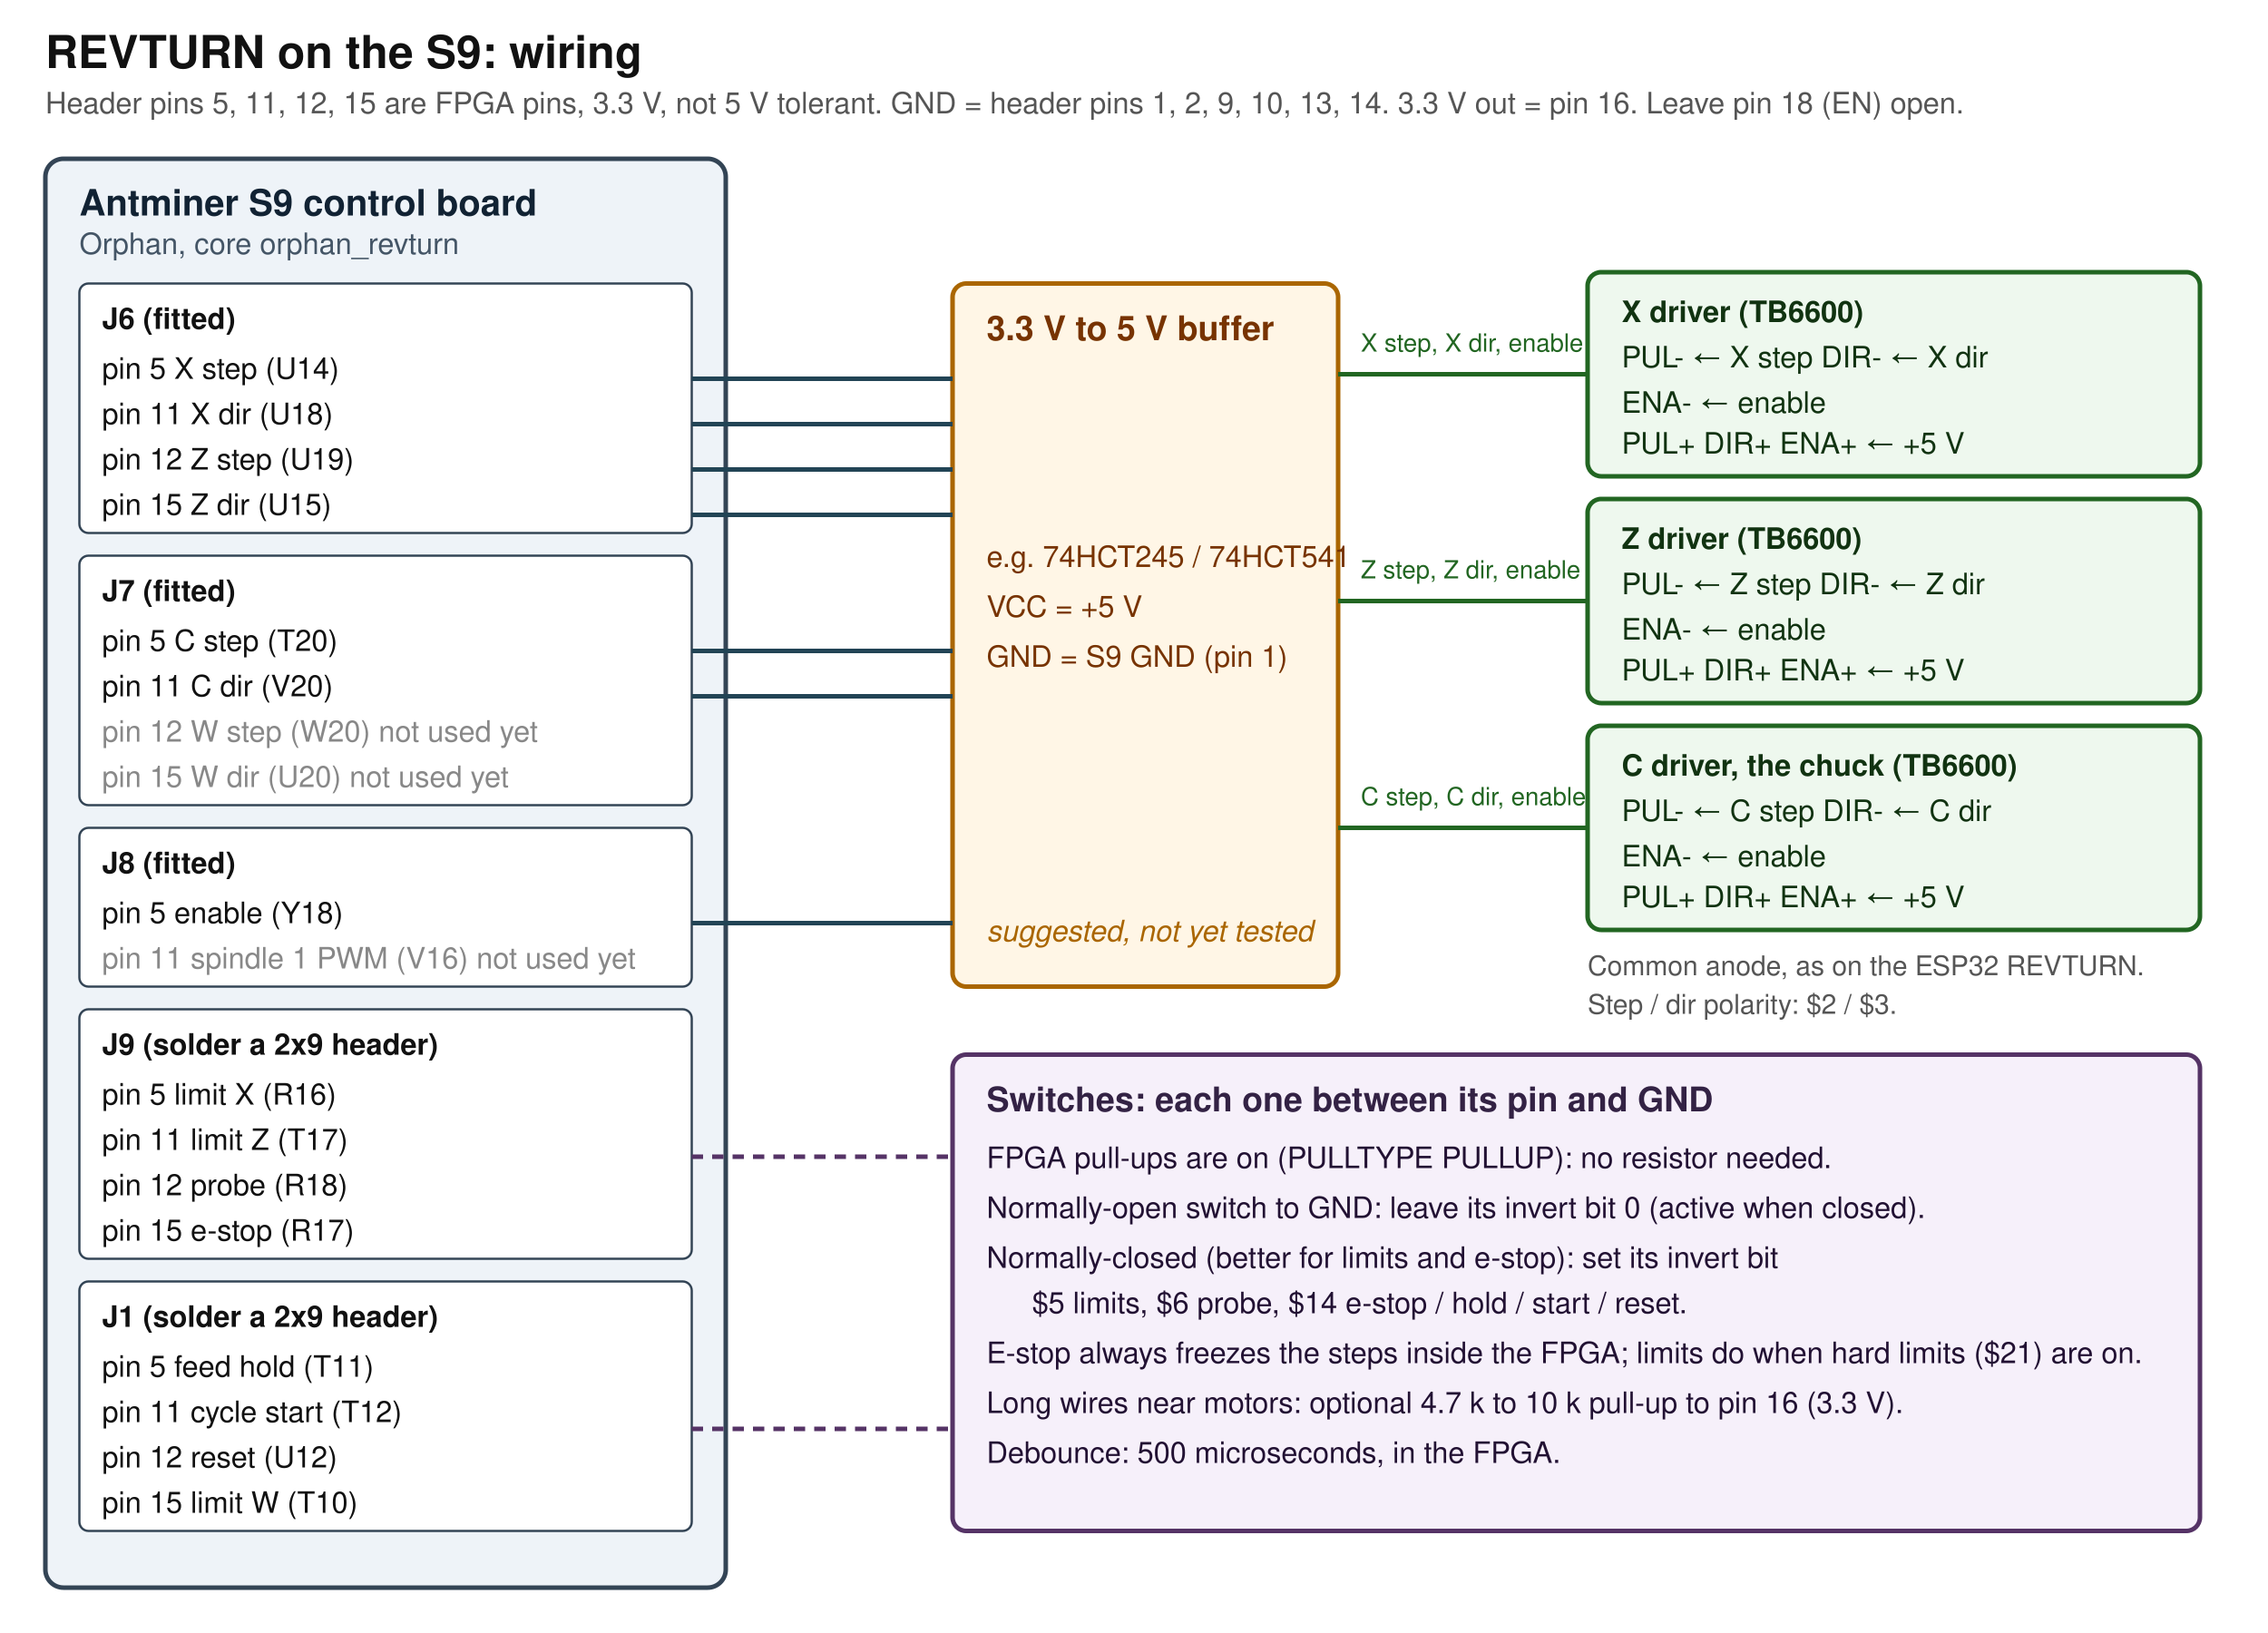
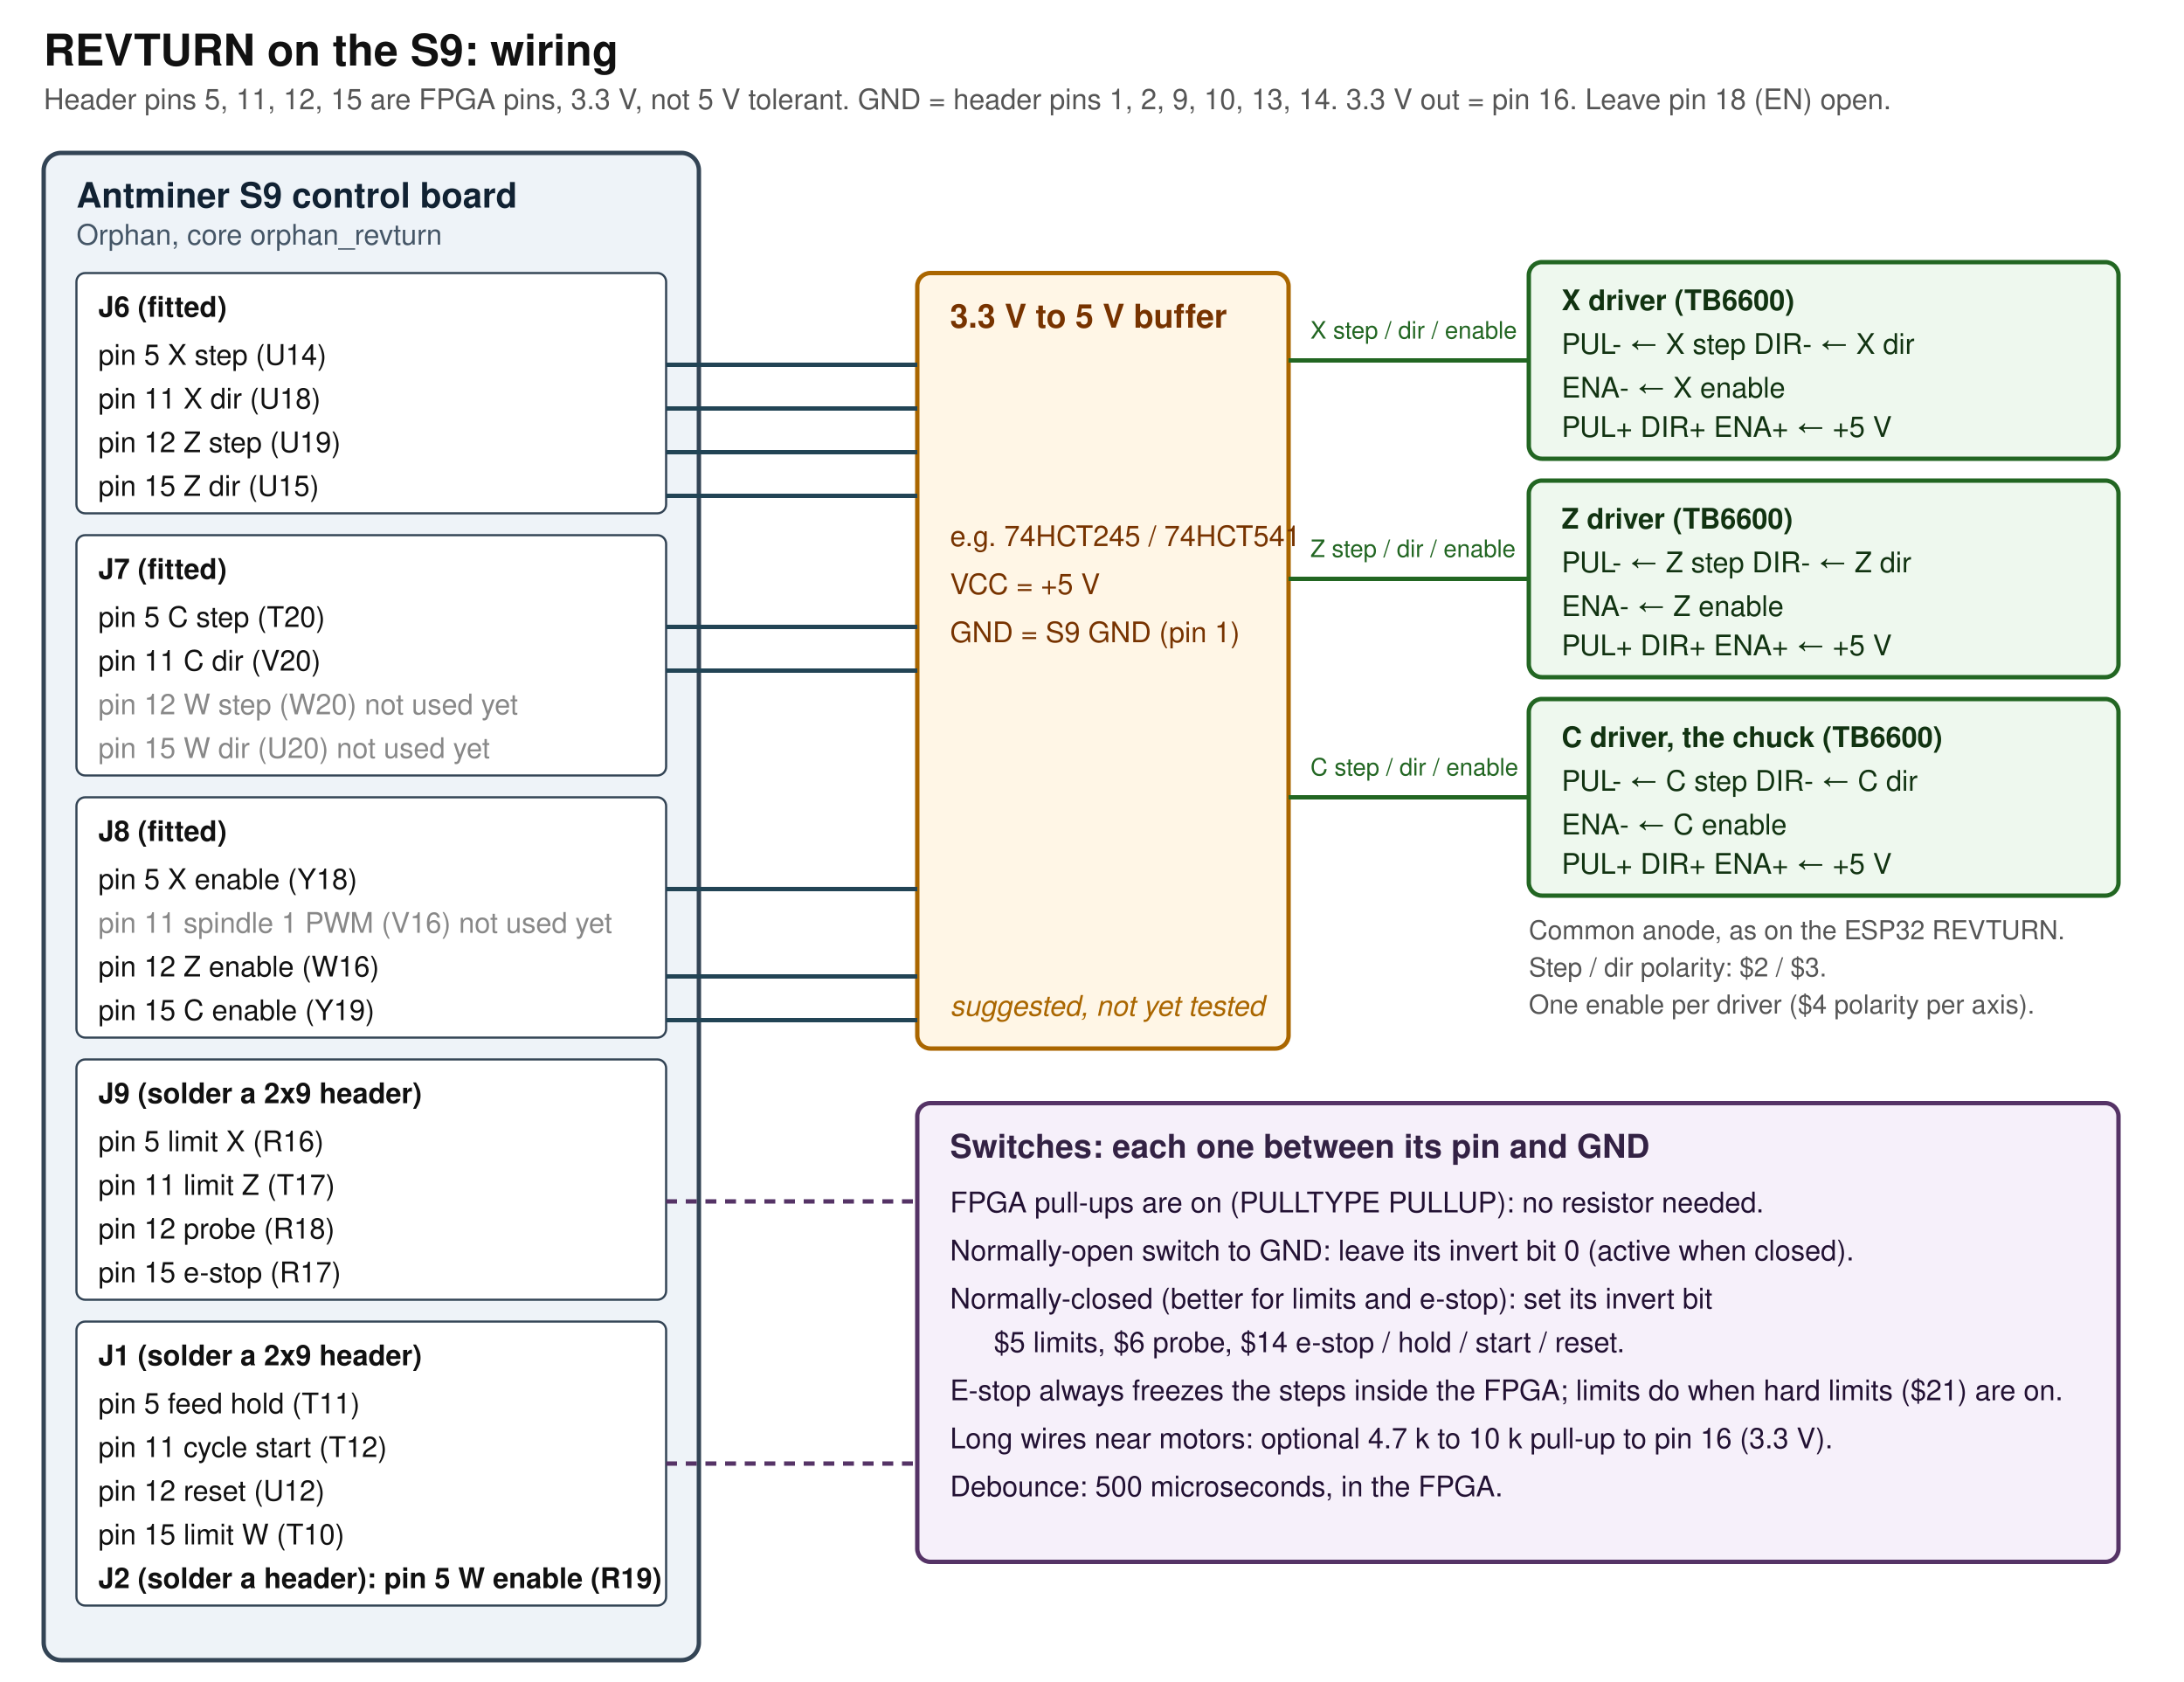
- <svg xmlns="http://www.w3.org/2000/svg" viewBox="0 0 1000 720" font-family="Segoe UI, Helvetica, Arial, sans-serif" font-size="13">
-   <rect width="1000" height="720" fill="#ffffff" />
+ <svg xmlns="http://www.w3.org/2000/svg" viewBox="0 0 1000 770" font-family="Segoe UI, Helvetica, Arial, sans-serif" font-size="13">
+   <rect width="1000" height="770" fill="#ffffff" />
  <text x="20" y="30" font-size="20" font-weight="bold" fill="#111">REVTURN on the S9: wiring</text>
  <text x="20" y="50" fill="#555">Header pins 5, 11, 12, 15 are FPGA pins, 3.3 V, not 5 V tolerant. GND = header pins 1, 2, 9, 10, 13, 14. 3.3 V out = pin 16. Leave pin 18 (EN) open.</text>
-   <rect x="20" y="70" width="300" height="630" rx="8" fill="#eef3f8" stroke="#345" stroke-width="2" />
+   <rect x="20" y="70" width="300" height="690" rx="8" fill="#eef3f8" stroke="#345" stroke-width="2" />
  <text x="35" y="95" font-size="16" font-weight="bold" fill="#123">Antminer S9 control board</text>
  <text x="35" y="112" fill="#456">Orphan, core orphan_revturn</text>
  <g fill="#fff" stroke="#345">
    <rect x="35" y="125" width="270" height="110" rx="4" />
    <rect x="35" y="245" width="270" height="110" rx="4" />
-     <rect x="35" y="365" width="270" height="70" rx="4" />
-     <rect x="35" y="445" width="270" height="110" rx="4" />
-     <rect x="35" y="565" width="270" height="110" rx="4" />
+     <rect x="35" y="365" width="270" height="110" rx="4" />
+     <rect x="35" y="485" width="270" height="110" rx="4" />
+     <rect x="35" y="605" width="270" height="130" rx="4" />
  </g>
  <g fill="#111">
    <text x="45" y="145" font-weight="bold">J6 (fitted)</text>
    <text x="45" y="167">pin 5   X step   (U14)</text>
    <text x="45" y="187">pin 11  X dir    (U18)</text>
    <text x="45" y="207">pin 12  Z step   (U19)</text>
    <text x="45" y="227">pin 15  Z dir    (U15)</text>
    <text x="45" y="265" font-weight="bold">J7 (fitted)</text>
    <text x="45" y="287">pin 5   C step   (T20)</text>
    <text x="45" y="307">pin 11  C dir    (V20)</text>
    <text x="45" y="327" fill="#888">pin 12  W step   (W20) not used yet</text>
    <text x="45" y="347" fill="#888">pin 15  W dir    (U20) not used yet</text>
    <text x="45" y="385" font-weight="bold">J8 (fitted)</text>
-     <text x="45" y="407">pin 5   enable   (Y18)</text>
+     <text x="45" y="407">pin 5   X enable (Y18)</text>
    <text x="45" y="427" fill="#888">pin 11  spindle 1 PWM (V16) not used yet</text>
-     <text x="45" y="465" font-weight="bold">J9 (solder a 2x9 header)</text>
-     <text x="45" y="487">pin 5   limit X  (R16)</text>
-     <text x="45" y="507">pin 11  limit Z  (T17)</text>
-     <text x="45" y="527">pin 12  probe    (R18)</text>
-     <text x="45" y="547">pin 15  e-stop   (R17)</text>
-     <text x="45" y="585" font-weight="bold">J1 (solder a 2x9 header)</text>
-     <text x="45" y="607">pin 5   feed hold   (T11)</text>
-     <text x="45" y="627">pin 11  cycle start (T12)</text>
-     <text x="45" y="647">pin 12  reset       (U12)</text>
-     <text x="45" y="667">pin 15  limit W     (T10)</text>
+     <text x="45" y="447">pin 12  Z enable (W16)</text>
+     <text x="45" y="467">pin 15  C enable (Y19)</text>
+     <text x="45" y="505" font-weight="bold">J9 (solder a 2x9 header)</text>
+     <text x="45" y="527">pin 5   limit X  (R16)</text>
+     <text x="45" y="547">pin 11  limit Z  (T17)</text>
+     <text x="45" y="567">pin 12  probe    (R18)</text>
+     <text x="45" y="587">pin 15  e-stop   (R17)</text>
+     <text x="45" y="625" font-weight="bold">J1 (solder a 2x9 header)</text>
+     <text x="45" y="647">pin 5   feed hold   (T11)</text>
+     <text x="45" y="667">pin 11  cycle start (T12)</text>
+     <text x="45" y="687">pin 12  reset       (U12)</text>
+     <text x="45" y="707">pin 15  limit W     (T10)</text>
+     <text x="45" y="727" font-weight="bold">J2 (solder a header): pin 5 W enable (R19)</text>
  </g>
-   <rect x="420" y="125" width="170" height="310" rx="6" fill="#fff6e6" stroke="#a60" stroke-width="2" />
+   <rect x="420" y="125" width="170" height="355" rx="6" fill="#fff6e6" stroke="#a60" stroke-width="2" />
  <text x="435" y="150" font-size="15" font-weight="bold" fill="#730">3.3 V to 5 V buffer</text>
  <text x="435" y="250" fill="#730">e.g. 74HCT245 / 74HCT541</text>
  <text x="435" y="272" fill="#730">VCC = +5 V</text>
  <text x="435" y="294" fill="#730">GND = S9 GND (pin 1)</text>
-   <text x="435" y="415" fill="#a60" font-style="italic">suggested, not yet tested</text>
+   <text x="435" y="465" fill="#a60" font-style="italic">suggested, not yet tested</text>
  <g stroke="#245" stroke-width="2" fill="none">
    <path d="M305 167 H420" />
    <path d="M305 187 H420" />
    <path d="M305 207 H420" />
    <path d="M305 227 H420" />
    <path d="M305 287 H420" />
    <path d="M305 307 H420" />
    <path d="M305 407 H420" />
+     <path d="M305 447 H420" />
+     <path d="M305 467 H420" />
  </g>
  <g fill="#eef8ee" stroke="#262" stroke-width="2">
    <rect x="700" y="120" width="270" height="90" rx="6" />
    <rect x="700" y="220" width="270" height="90" rx="6" />
    <rect x="700" y="320" width="270" height="90" rx="6" />
  </g>
  <g fill="#131">
    <text x="715" y="142" font-weight="bold">X driver (TB6600)</text>
    <text x="715" y="162">PUL- ← X step   DIR- ← X dir</text>
-     <text x="715" y="182">ENA- ← enable</text>
+     <text x="715" y="182">ENA- ← X enable</text>
    <text x="715" y="200">PUL+ DIR+ ENA+ ← +5 V</text>
    <text x="715" y="242" font-weight="bold">Z driver (TB6600)</text>
    <text x="715" y="262">PUL- ← Z step   DIR- ← Z dir</text>
-     <text x="715" y="282">ENA- ← enable</text>
+     <text x="715" y="282">ENA- ← Z enable</text>
    <text x="715" y="300">PUL+ DIR+ ENA+ ← +5 V</text>
    <text x="715" y="342" font-weight="bold">C driver, the chuck (TB6600)</text>
    <text x="715" y="362">PUL- ← C step   DIR- ← C dir</text>
-     <text x="715" y="382">ENA- ← enable</text>
+     <text x="715" y="382">ENA- ← C enable</text>
    <text x="715" y="400">PUL+ DIR+ ENA+ ← +5 V</text>
  </g>
  <g stroke="#262" stroke-width="2" fill="none">
    <path d="M590 165 H700" />
    <path d="M590 265 H700" />
    <path d="M590 365 H700" />
  </g>
-   <text x="600" y="155" fill="#262" font-size="11">X step, X dir, enable</text>
-   <text x="600" y="255" fill="#262" font-size="11">Z step, Z dir, enable</text>
-   <text x="600" y="355" fill="#262" font-size="11">C step, C dir, enable</text>
+   <text x="600" y="155" fill="#262" font-size="11">X step / dir / enable</text>
+   <text x="600" y="255" fill="#262" font-size="11">Z step / dir / enable</text>
+   <text x="600" y="355" fill="#262" font-size="11">C step / dir / enable</text>
  <text x="700" y="430" fill="#555" font-size="12">Common anode, as on the ESP32 REVTURN.</text>
+   <text x="700" y="464" fill="#555" font-size="12">One enable per driver ($4 polarity per axis).</text>
  <text x="700" y="447" fill="#555" font-size="12">Step / dir polarity: $2 / $3.</text>
-   <rect x="420" y="465" width="550" height="210" rx="6" fill="#f6f0fa" stroke="#536" stroke-width="2" />
-   <text x="435" y="490" font-size="15" font-weight="bold" fill="#324">Switches: each one between its pin and GND</text>
+   <rect x="420" y="505" width="550" height="210" rx="6" fill="#f6f0fa" stroke="#536" stroke-width="2" />
+   <text x="435" y="530" font-size="15" font-weight="bold" fill="#324">Switches: each one between its pin and GND</text>
  <g fill="#213">
-     <text x="435" y="515">FPGA pull-ups are on (PULLTYPE PULLUP): no resistor needed.</text>
-     <text x="435" y="537">Normally-open switch to GND: leave its invert bit 0 (active when closed).</text>
-     <text x="435" y="559">Normally-closed (better for limits and e-stop): set its invert bit</text>
-     <text x="455" y="579">$5 limits, $6 probe, $14 e-stop / hold / start / reset.</text>
-     <text x="435" y="601">E-stop always freezes the steps inside the FPGA; limits do when hard limits ($21) are on.</text>
-     <text x="435" y="623">Long wires near motors: optional 4.7 k to 10 k pull-up to pin 16 (3.3 V).</text>
-     <text x="435" y="645">Debounce: 500 microseconds, in the FPGA.</text>
+     <text x="435" y="555">FPGA pull-ups are on (PULLTYPE PULLUP): no resistor needed.</text>
+     <text x="435" y="577">Normally-open switch to GND: leave its invert bit 0 (active when closed).</text>
+     <text x="435" y="599">Normally-closed (better for limits and e-stop): set its invert bit</text>
+     <text x="455" y="619">$5 limits, $6 probe, $14 e-stop / hold / start / reset.</text>
+     <text x="435" y="641">E-stop always freezes the steps inside the FPGA; limits do when hard limits ($21) are on.</text>
+     <text x="435" y="663">Long wires near motors: optional 4.7 k to 10 k pull-up to pin 16 (3.3 V).</text>
+     <text x="435" y="685">Debounce: 500 microseconds, in the FPGA.</text>
  </g>
  <g stroke="#536" stroke-width="2" fill="none" stroke-dasharray="5 4">
-     <path d="M305 510 H420" />
-     <path d="M305 630 H420" />
+     <path d="M305 550 H420" />
+     <path d="M305 670 H420" />
  </g>
</svg>
